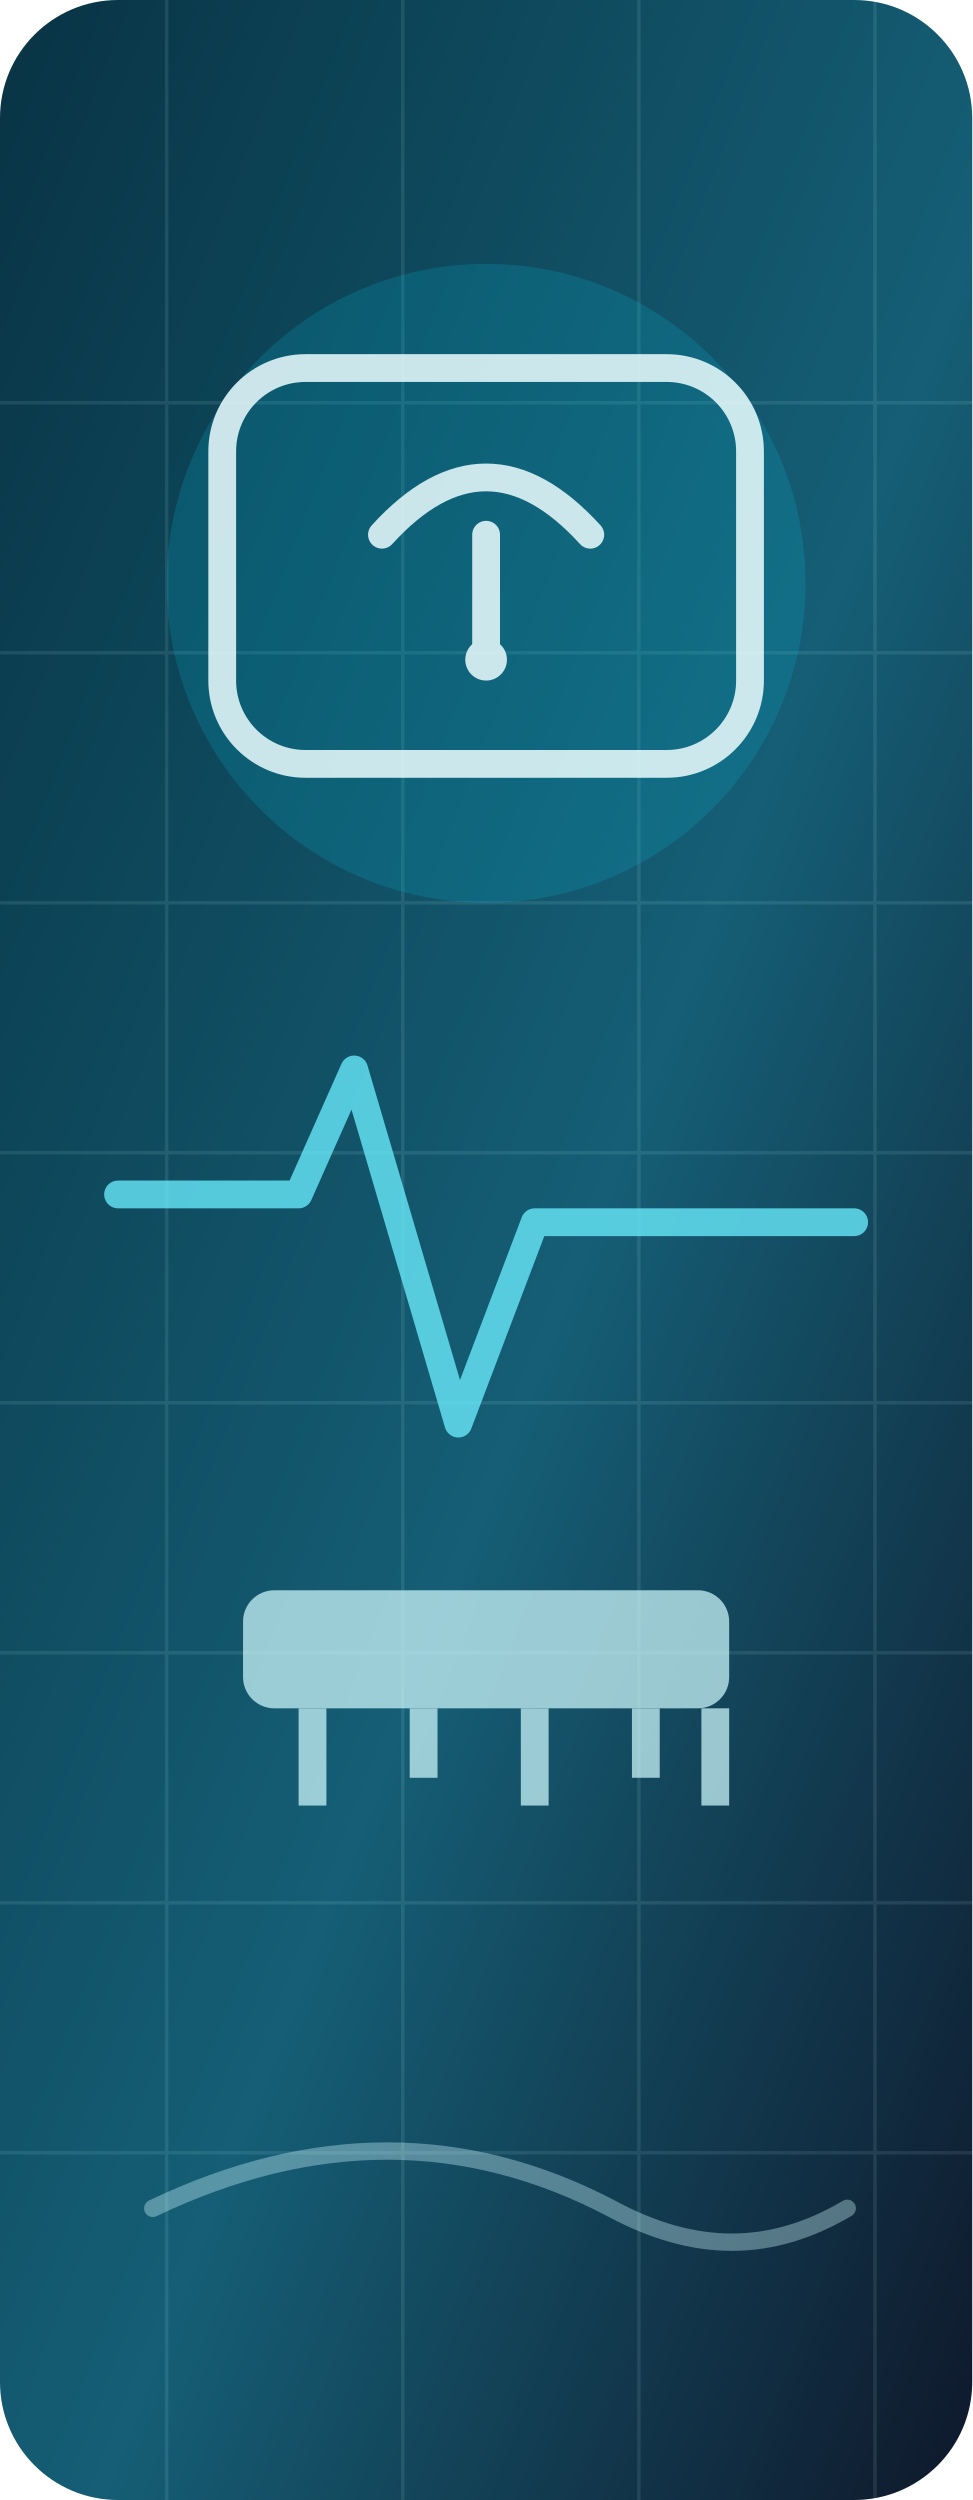
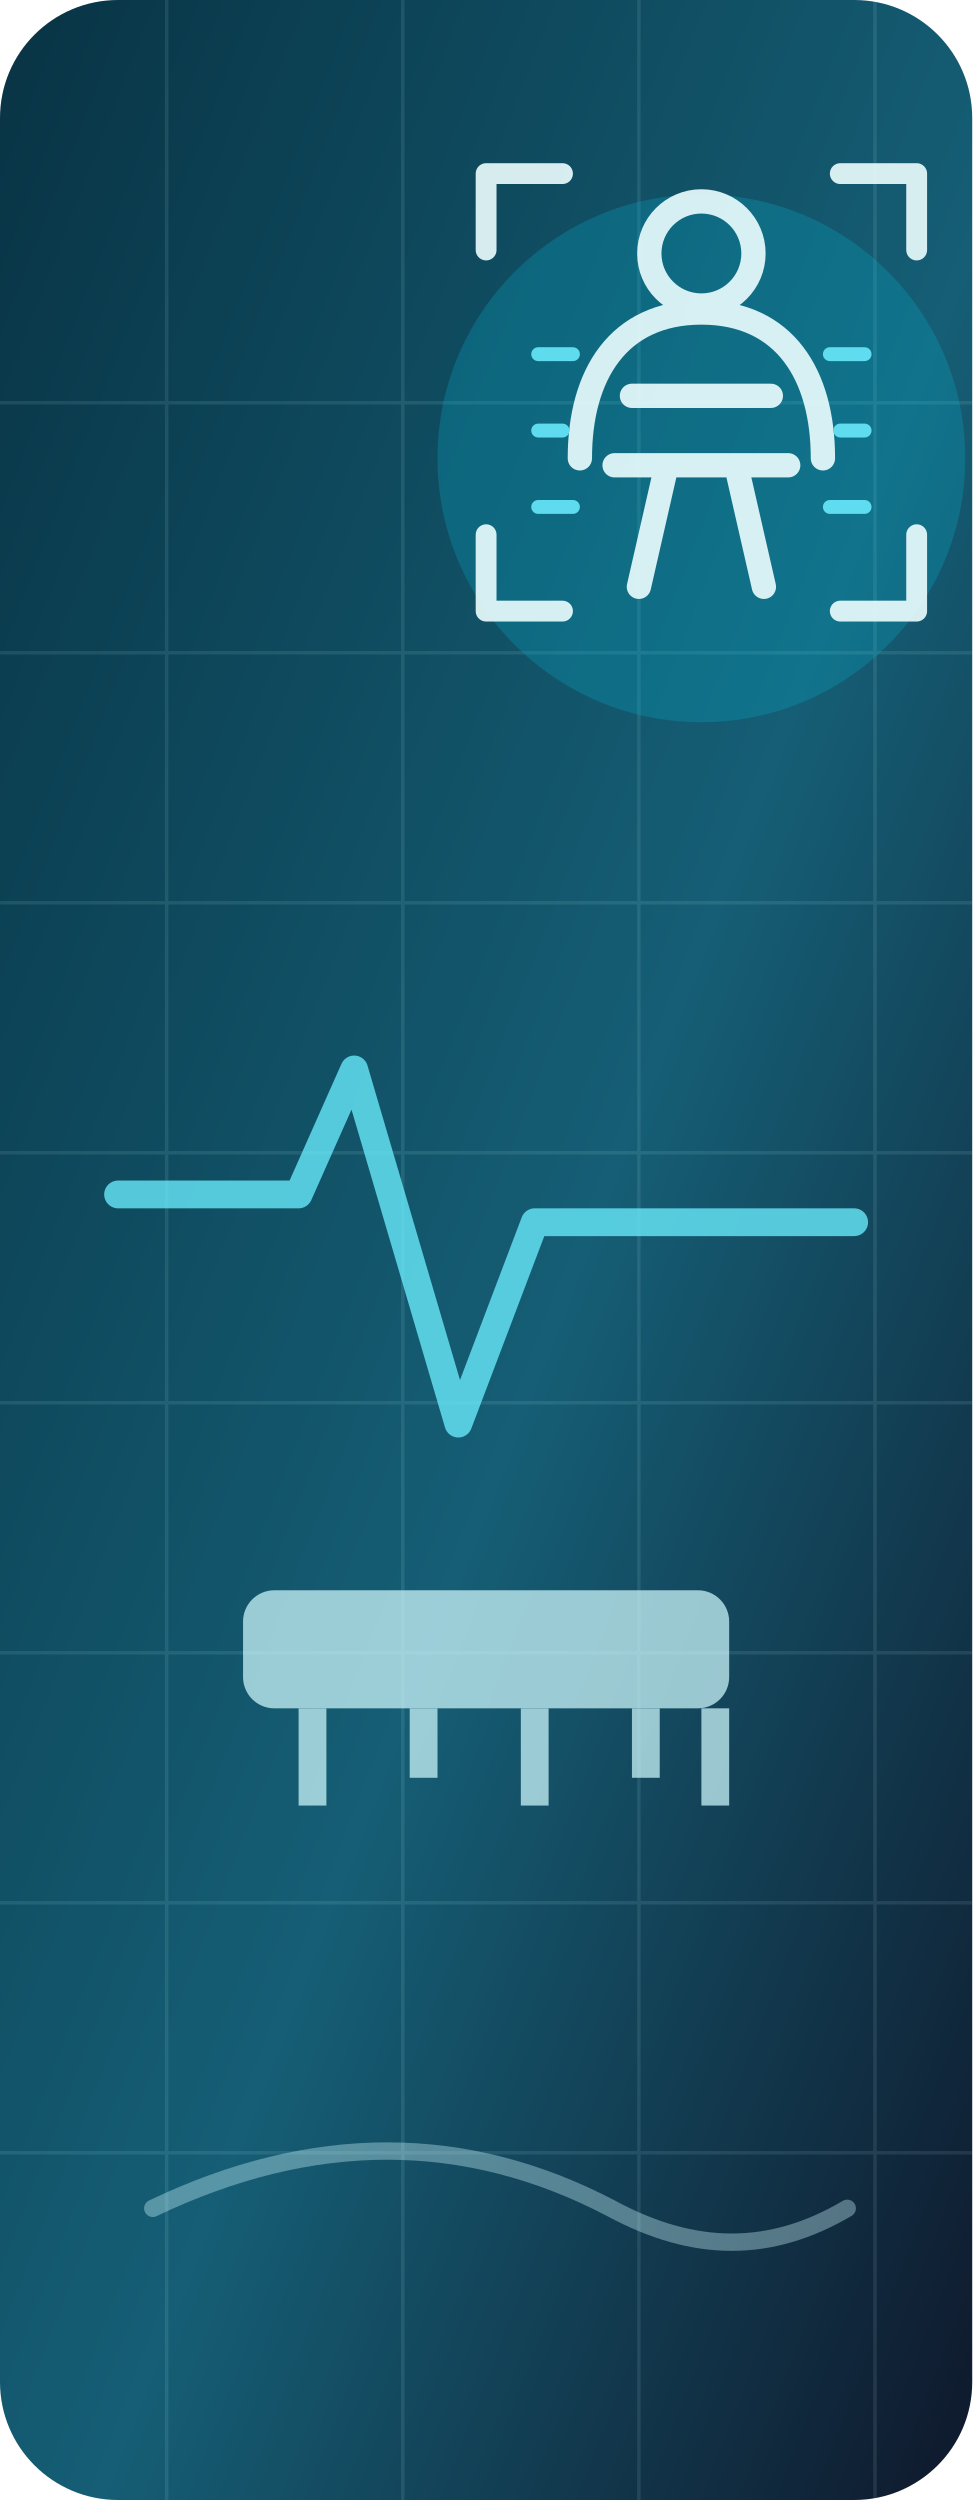
<svg xmlns="http://www.w3.org/2000/svg" viewBox="0 0 280 720" role="img" aria-labelledby="title desc">
  <defs>
    <linearGradient id="bg" x1="0" x2="1" y1="0" y2="1">
      <stop offset="0" stop-color="#083344" />
      <stop offset=".55" stop-color="#155e75" />
      <stop offset="1" stop-color="#0f172a" />
    </linearGradient>
  </defs>
  <rect width="280" height="720" rx="34" fill="url(#bg)" />
  <path d="M0 116h280M0 188h280M0 260h280M0 332h280M0 404h280M0 476h280M0 548h280M0 620h280M48 0v720M116 0v720M184 0v720M252 0v720" stroke="#cffafe" stroke-width="1" opacity=".1" />
-   <circle cx="140" cy="168" r="92" fill="#06b6d4" opacity=".2" />
-   <g transform="translate(64 106)" fill="none" stroke="#ecfeff" stroke-linecap="round" stroke-linejoin="round" opacity=".85">
-     <rect x="0" y="0" width="152" height="114" rx="24" stroke-width="8" />
-     <path d="M46 48c20-22 40-22 60 0" stroke-width="8" />
-     <path d="M76 48v36" stroke-width="8" />
-     <circle cx="76" cy="84" r="6" fill="#ecfeff" stroke="none" />
+   <circle cx="202" cy="132" r="76" fill="#06b6d4" opacity=".24" />
+   <g transform="translate(132 42)" fill="none" stroke="#ecfeff" stroke-linecap="round" stroke-linejoin="round" opacity=".9">
+     <path d="M8 30V8h22M110 8h22v22M8 112v22h22M132 112v22h-22" stroke-width="6" />
+     <circle cx="70" cy="31" r="15" stroke-width="7" />
+     <path d="M70 48c-24 0-35 18-35 42m35-42c24 0 35 18 35 42M50 72h40M45 92h50M60 92l-8 35m28-35 8 35" stroke-width="7" />
+     <path d="M23 60h10m74 0h10M23 82h7m80 0h7M23 104h10m74 0h10" stroke="#67e8f9" stroke-width="4" />
  </g>
  <path d="M34 344h52l16-36 30 102 22-58h92" fill="none" stroke="#67e8f9" stroke-width="8" stroke-linecap="round" stroke-linejoin="round" opacity=".8" />
  <g transform="translate(70 458)" fill="#cffafe" opacity=".72">
    <rect x="0" y="0" width="140" height="34" rx="9" />
    <rect x="16" y="34" width="8" height="28" />
    <rect x="48" y="34" width="8" height="20" />
    <rect x="80" y="34" width="8" height="28" />
    <rect x="112" y="34" width="8" height="20" />
    <rect x="132" y="34" width="8" height="28" />
  </g>
  <path d="M44 636c46-22 90-22 132 0 24 13 46 13 68 0" fill="none" stroke="#cffafe" stroke-width="5" stroke-linecap="round" opacity=".36" />
</svg>
